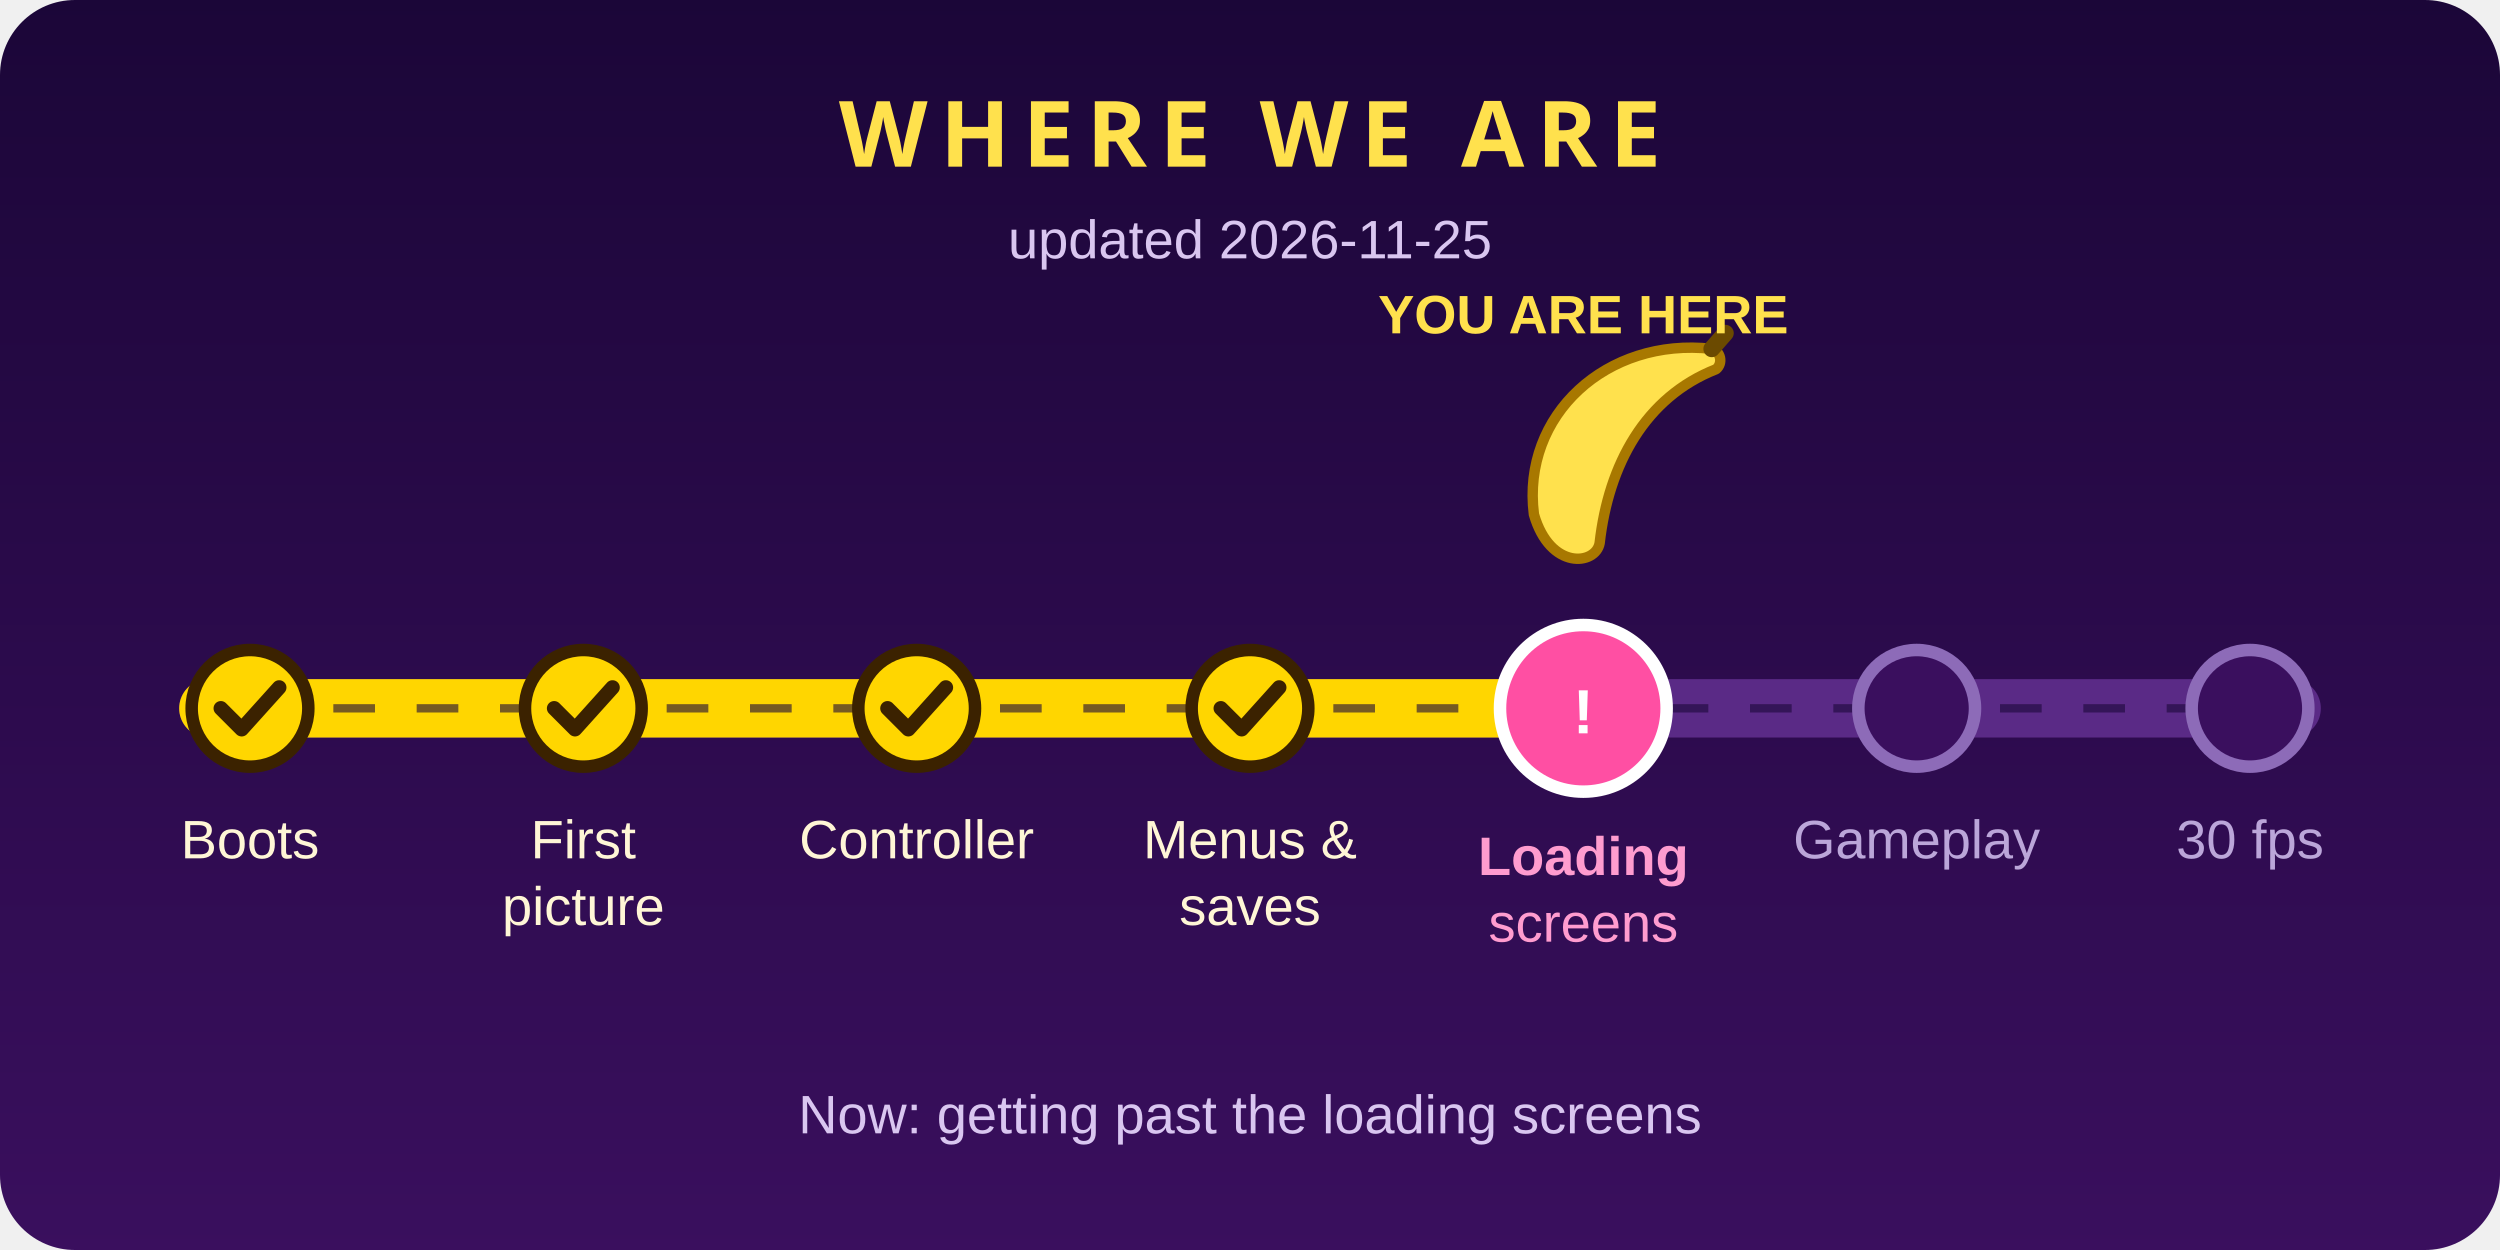
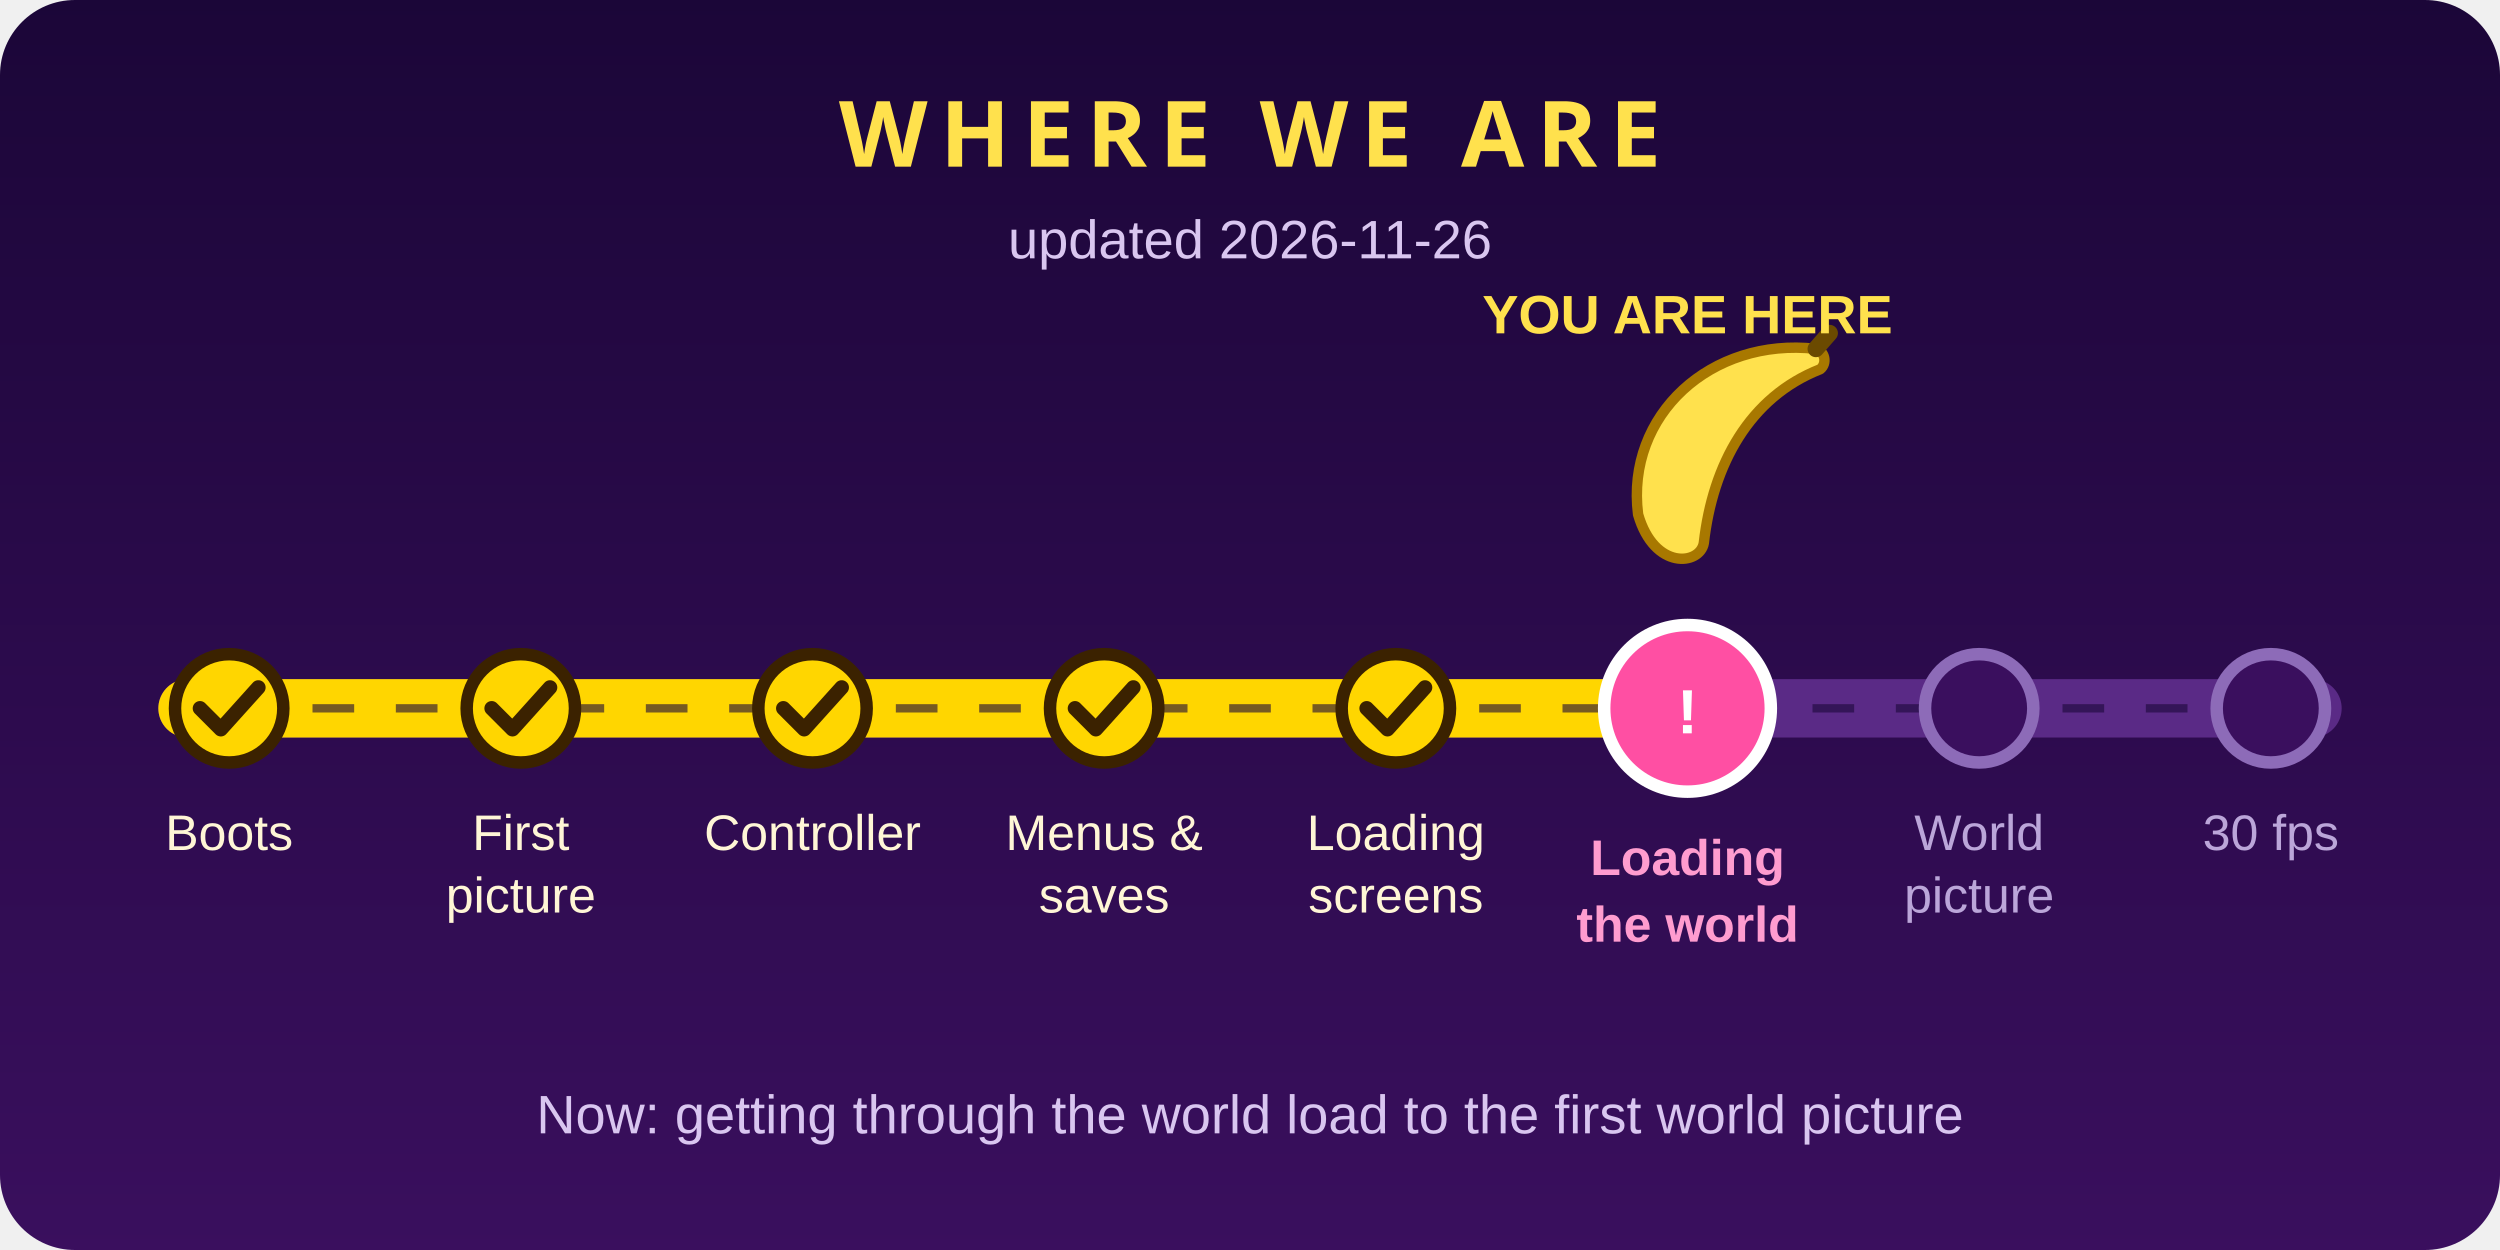
- <svg xmlns="http://www.w3.org/2000/svg" width="600" height="300" viewBox="0 0 600 300" role="img" aria-label="Where Banana Theft Auto is: past boot, first picture, input and menus; at the loading screens; gameplay and 30 fps ahead">
+ <svg xmlns="http://www.w3.org/2000/svg" width="600" height="300" viewBox="0 0 600 300" role="img" aria-label="Where Banana Theft Auto is: boot, first picture, controller, menus and loading screens done; loading the world now; first world picture and 30 fps ahead">
  <defs>
    <linearGradient id="j-bg" x1="0" y1="0" x2="0" y2="1">
      <stop offset="0" stop-color="#1b0638" />
      <stop offset="1" stop-color="#3a0f5e" />
    </linearGradient>
  </defs>
  <rect width="600" height="300" rx="18" fill="url(#j-bg)" />
  <text x="300" y="40" text-anchor="middle" font-family="Arial Black, Impact, Segoe UI, sans-serif" font-weight="900" font-size="22" letter-spacing="3" fill="#ffe14d">WHERE WE ARE</text>
-   <text x="300" y="62" text-anchor="middle" font-family="Segoe UI, Arial, sans-serif" font-size="13" fill="#d9c6f0">updated 2026-11-25</text>
-   <path d="M50,170 H550" stroke="#5a2a86" stroke-width="14" stroke-linecap="round" />
-   <path d="M50,170 H380" stroke="#ffd600" stroke-width="14" stroke-linecap="round" />
-   <path d="M60,170 H540" stroke="#1b0638" stroke-width="2" stroke-dasharray="10 10" opacity=".6" />
-   <g font-family="Segoe UI, Arial, sans-serif" font-size="13" text-anchor="middle">
+   <text x="300" y="62" text-anchor="middle" font-family="Segoe UI, Arial, sans-serif" font-size="13" fill="#d9c6f0">updated 2026-11-26</text>
+   <path d="M45,170 H555" stroke="#5a2a86" stroke-width="14" stroke-linecap="round" />
+   <path d="M45,170 H405" stroke="#ffd600" stroke-width="14" stroke-linecap="round" />
+   <path d="M55,170 H545" stroke="#1b0638" stroke-width="2" stroke-dasharray="10 10" opacity=".6" />
+   <g font-family="Segoe UI, Arial, sans-serif" font-size="12" text-anchor="middle">
    <g fill="#ffd600" stroke="#3b2200" stroke-width="3">
-       <circle cx="60" cy="170" r="14" />
-       <circle cx="140" cy="170" r="14" />
-       <circle cx="220" cy="170" r="14" />
-       <circle cx="300" cy="170" r="14" />
+       <circle cx="55" cy="170" r="13" />
+       <circle cx="125" cy="170" r="13" />
+       <circle cx="195" cy="170" r="13" />
+       <circle cx="265" cy="170" r="13" />
+       <circle cx="335" cy="170" r="13" />
    </g>
    <g fill="none" stroke="#3b2200" stroke-width="3.5" stroke-linecap="round" stroke-linejoin="round">
-       <path d="M53,170 l5,5 l9,-10" />
-       <path d="M133,170 l5,5 l9,-10" />
-       <path d="M213,170 l5,5 l9,-10" />
-       <path d="M293,170 l5,5 l9,-10" />
+       <path d="M48,170 l5,5 l9,-10" />
+       <path d="M118,170 l5,5 l9,-10" />
+       <path d="M188,170 l5,5 l9,-10" />
+       <path d="M258,170 l5,5 l9,-10" />
+       <path d="M328,170 l5,5 l9,-10" />
    </g>
    <g fill="#fff6d6">
-       <text x="60" y="206">Boots</text>
-       <text x="140" y="206">First</text>
-       <text x="140" y="222">picture</text>
-       <text x="220" y="206">Controller</text>
-       <text x="300" y="206">Menus &amp;</text>
-       <text x="300" y="222">saves</text>
+       <text x="55" y="204">Boots</text>
+       <text x="125" y="204">First</text>
+       <text x="125" y="219">picture</text>
+       <text x="195" y="204">Controller</text>
+       <text x="265" y="204">Menus &amp;</text>
+       <text x="265" y="219">saves</text>
+       <text x="335" y="204">Loading</text>
+       <text x="335" y="219">screens</text>
    </g>
-     <circle cx="380" cy="170" r="20" fill="#ff4fa3" stroke="#fff" stroke-width="3" />
-     <text x="380" y="176" fill="#fff" font-weight="700" font-size="15">!</text>
-     <text x="380" y="210" fill="#ff9ccf" font-weight="700">Loading</text>
-     <text x="380" y="226" fill="#ff9ccf">screens</text>
-     <g transform="translate(352,86) rotate(-12)">
+     <circle cx="405" cy="170" r="20" fill="#ff4fa3" stroke="#fff" stroke-width="3" />
+     <text x="405" y="176" fill="#fff" font-weight="700" font-size="15">!</text>
+     <text x="405" y="210" fill="#ff9ccf" font-weight="700">Loading</text>
+     <text x="405" y="226" fill="#ff9ccf" font-weight="700">the world</text>
+     <g transform="translate(377,86) rotate(-12)">
      <path d="M8,40 C10,16 34,2 58,10 C60,11 60,14 58,15 C40,18 28,32 22,50 C20,55 9,54 8,40 Z" fill="#ffe14d" stroke="#a87800" stroke-width="2.5" stroke-linejoin="round" />
      <path d="M58,10 L62,7" stroke="#6b4a00" stroke-width="4" stroke-linecap="round" />
    </g>
-     <text x="380" y="80" fill="#ffe14d" font-weight="700">YOU ARE HERE</text>
+     <text x="405" y="80" fill="#ffe14d" font-weight="700" font-size="13">YOU ARE HERE</text>
    <g fill="#3a0f5e" stroke="#8d6bb8" stroke-width="3">
-       <circle cx="460" cy="170" r="14" />
-       <circle cx="540" cy="170" r="14" />
+       <circle cx="475" cy="170" r="13" />
+       <circle cx="545" cy="170" r="13" />
    </g>
    <g fill="#bba6d9">
-       <text x="460" y="206">Gameplay</text>
-       <text x="540" y="206">30 fps</text>
+       <text x="475" y="204">World</text>
+       <text x="475" y="219">picture</text>
+       <text x="545" y="204">30 fps</text>
    </g>
  </g>
-   <text x="300" y="272" text-anchor="middle" font-family="Segoe UI, Arial, sans-serif" font-size="13" fill="#d9c6f0">Now: getting past the loading screens</text>
+   <text x="300" y="272" text-anchor="middle" font-family="Segoe UI, Arial, sans-serif" font-size="13" fill="#d9c6f0">Now: getting through the world load to the first world picture</text>
</svg>
